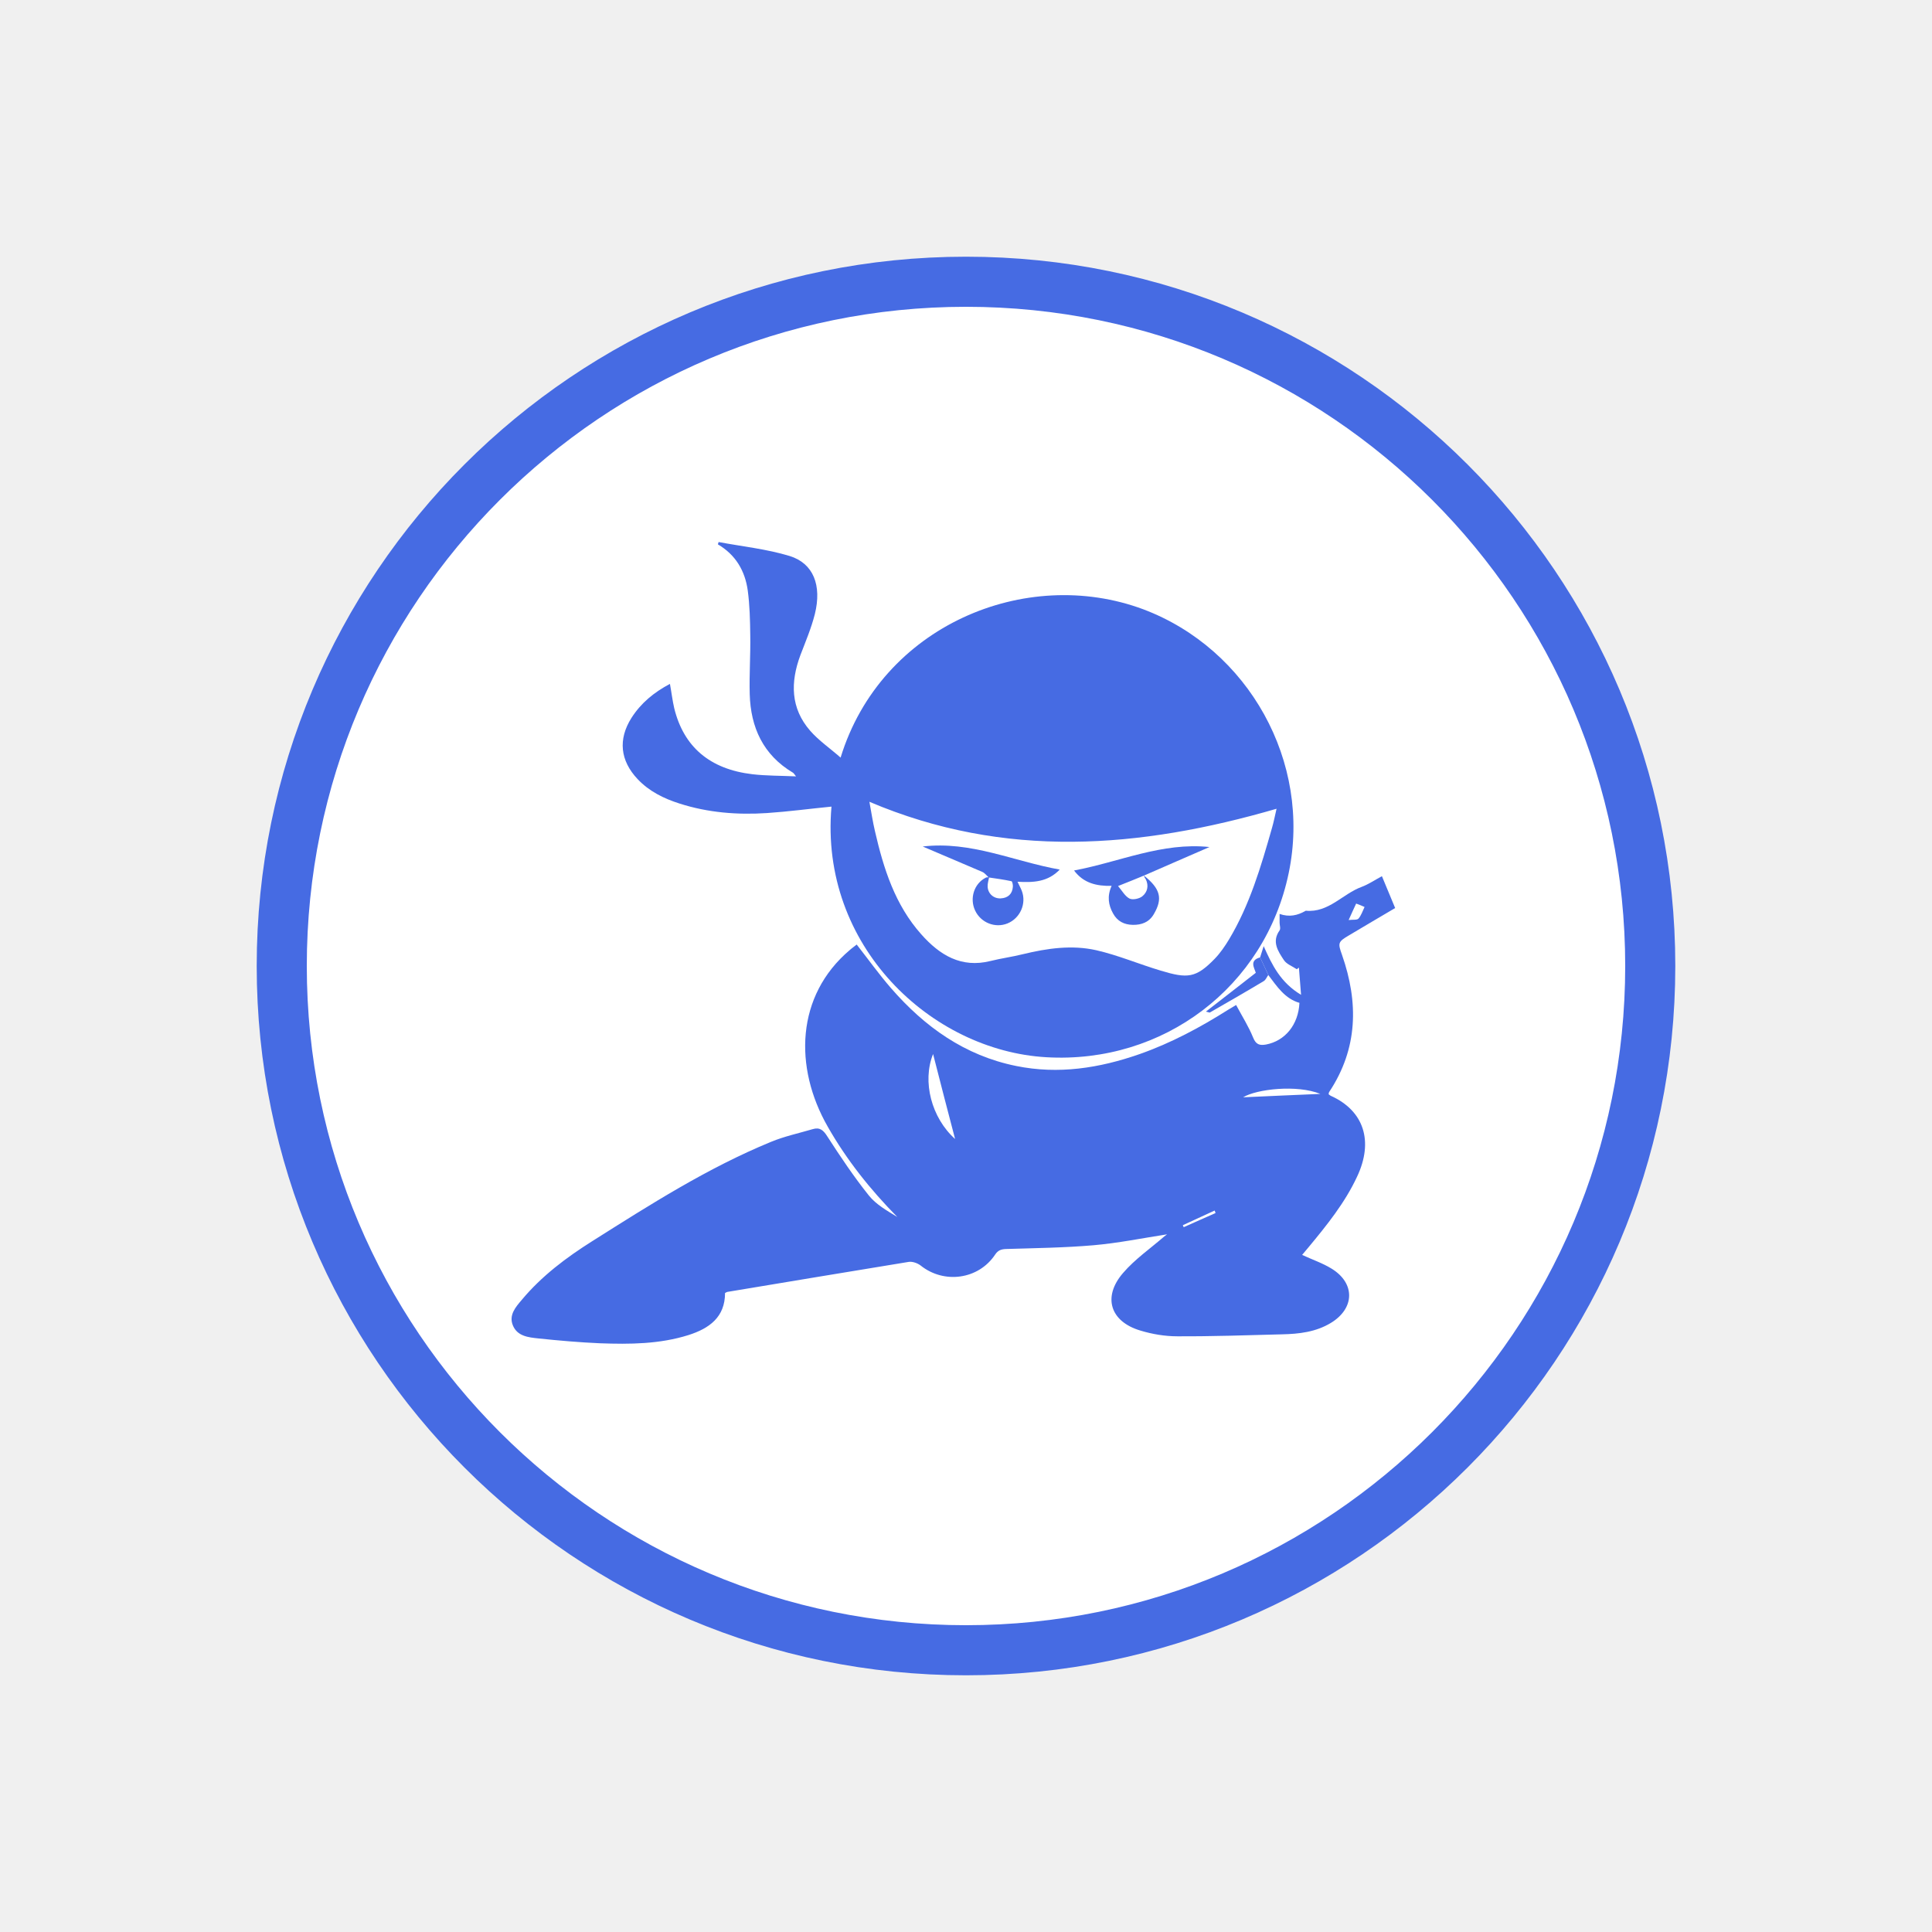
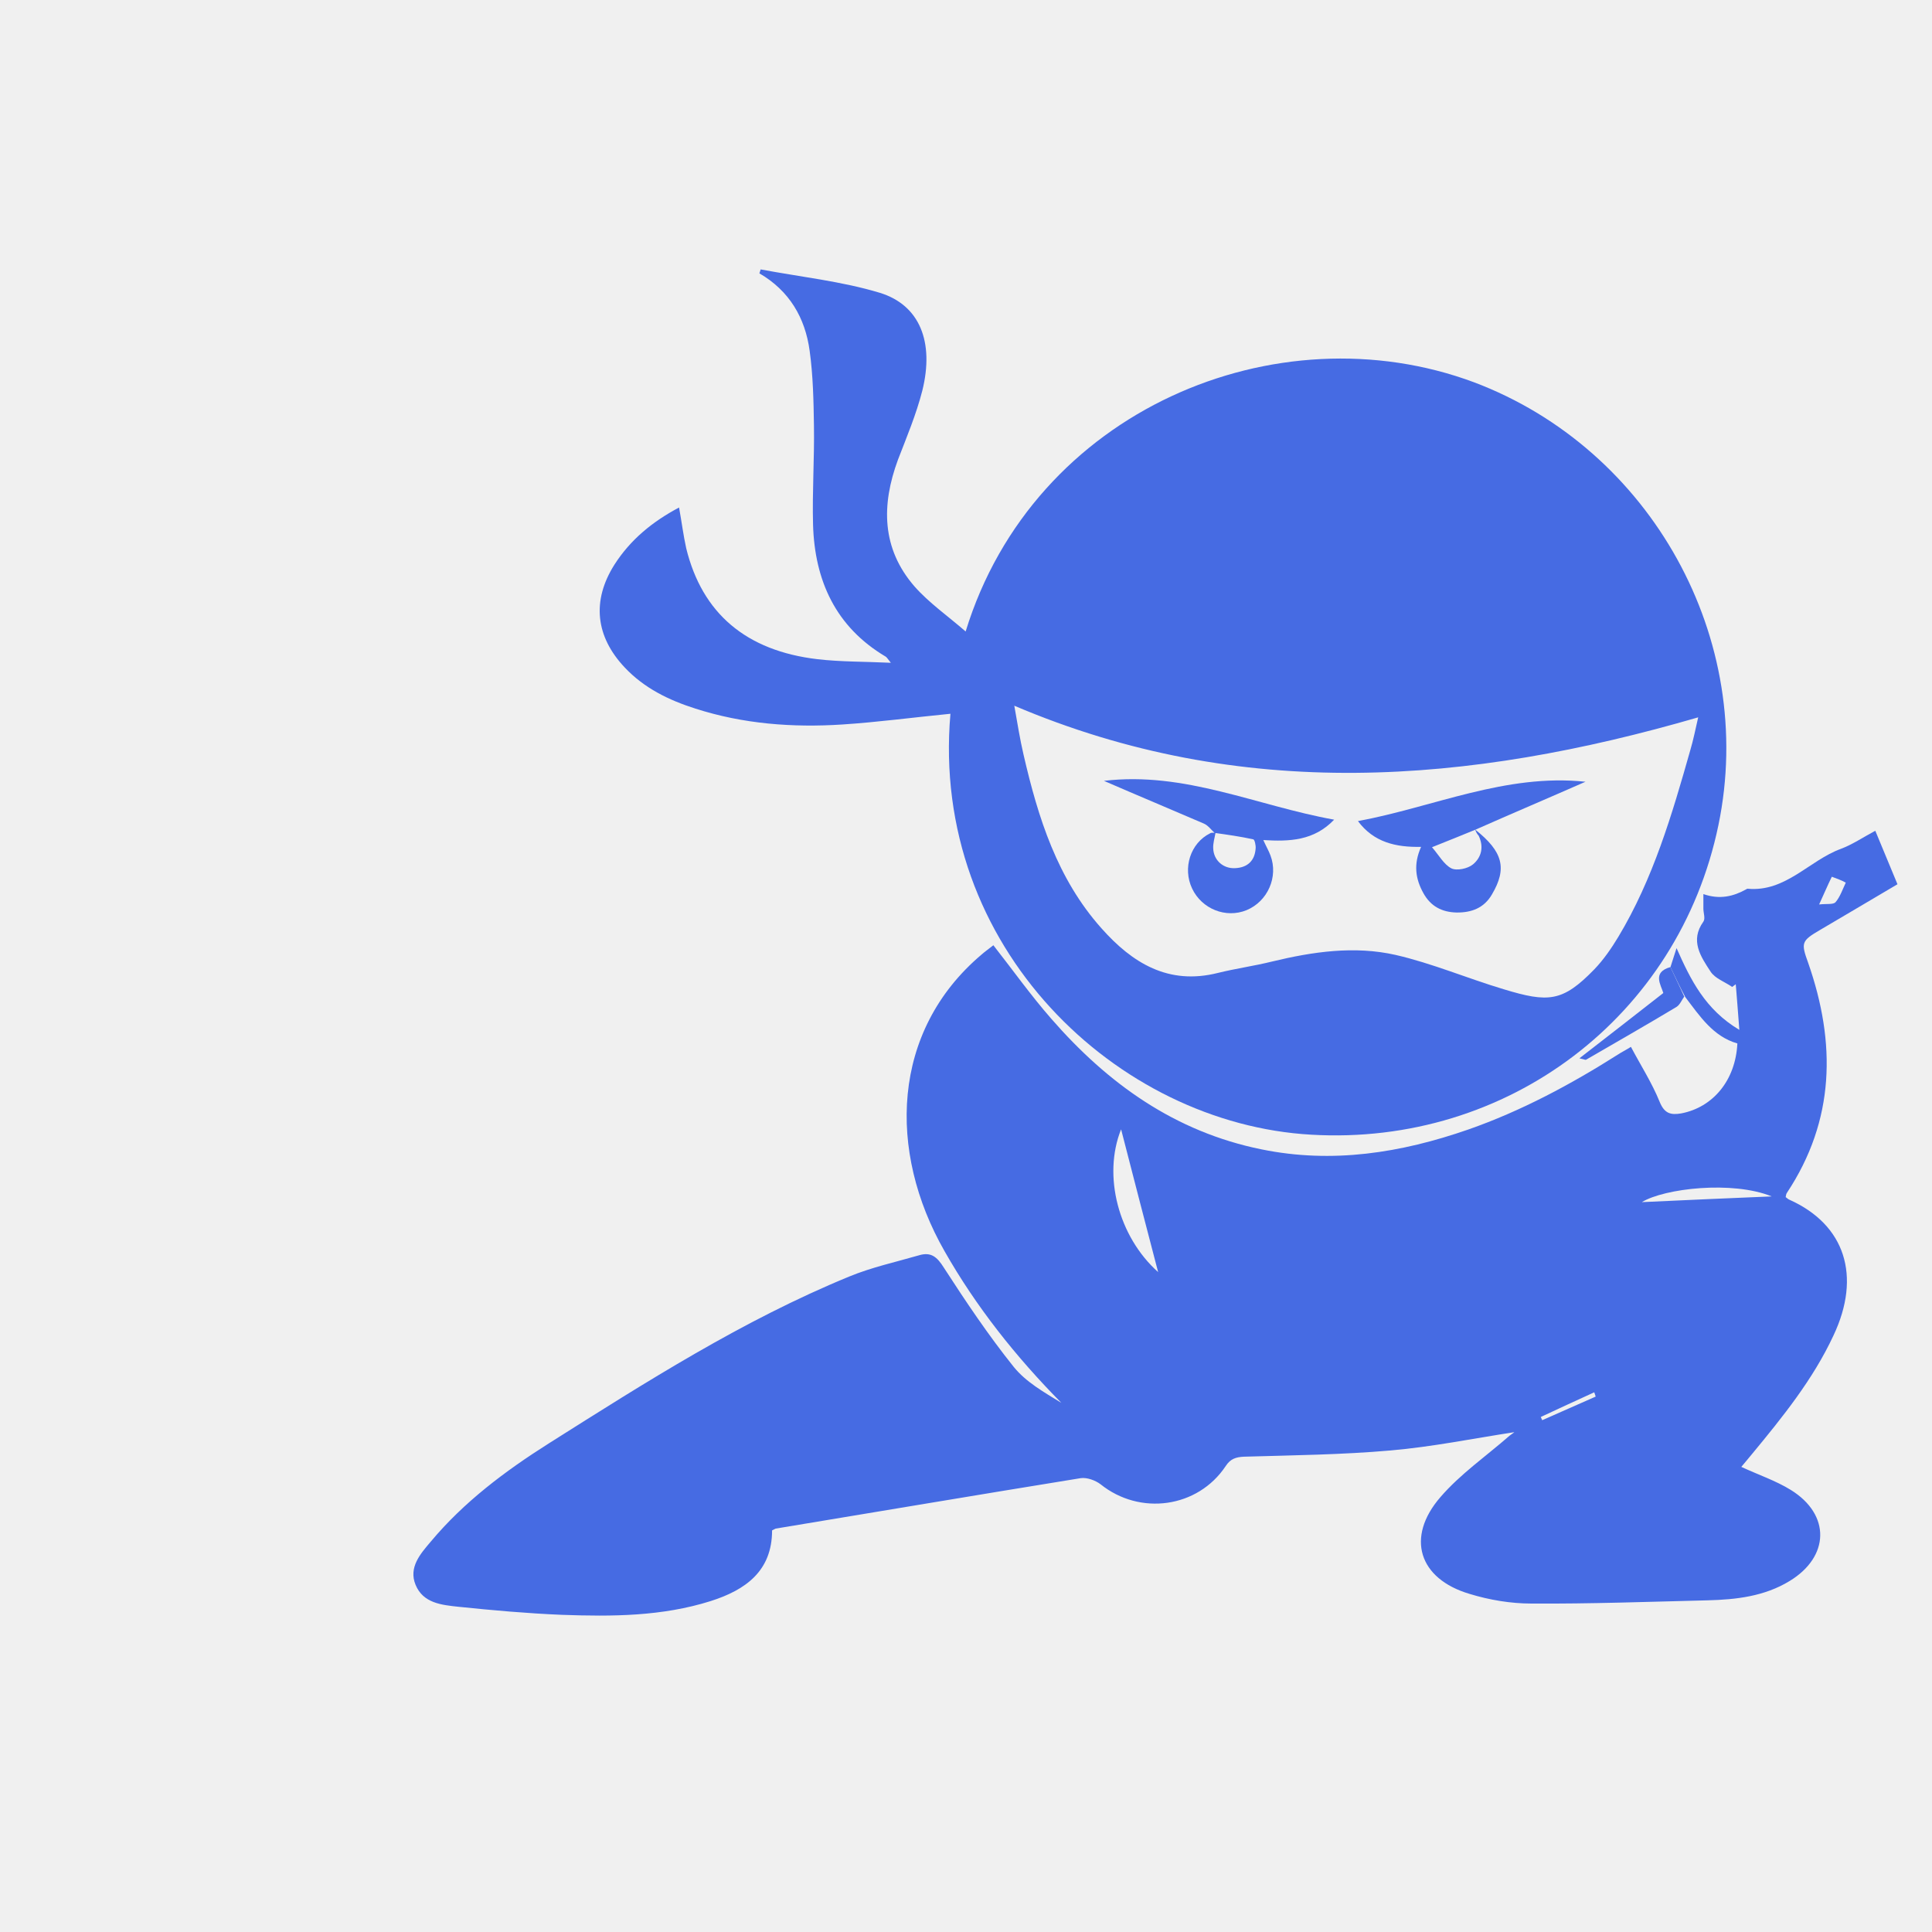
<svg xmlns="http://www.w3.org/2000/svg" version="1.1" id="Camada_1" x="0px" y="0px" viewBox="0 0 1080 1080" style="enable-background:new 0 0 1080 1080;" xml:space="preserve">
  <style type="text/css">
- 	.st0{fill:#FFFFFF;stroke:#466BE3;stroke-width:28;stroke-miterlimit:10;}
- 	.st1{fill:#466BE3;}
+ 	.st0{display:none;}
+ 	.st1{display:inline;fill:#FFFFFF;}
+ 	.st2{display:inline;fill:none;stroke:#466BE3;stroke-width:28;stroke-miterlimit:10;}
+ 	.st3{fill:#466BE3;}
</style>
-   <circle class="st0" cx="540" cy="540" r="382.5" />
+   <g class="st0">
+     <circle class="st1" cx="540" cy="540" r="382.5" />
+     <circle class="st2" cx="540" cy="540" r="382.5" />
+   </g>
  <g>
-     <path class="st1" d="M704.4,535.2c0.7-2.1,1.3-4.2,2-6.3c4.7,10.6,9.5,20.4,20.9,27.2c-0.5-5.9-0.8-10.6-1.2-15.2   c-0.4,0.3-0.8,0.6-1.2,0.9c-2.5-1.7-5.7-2.8-7.2-5.1c-3.3-5-6.9-10.3-2.4-16.6c0.7-1,0-2.9,0-4.3c0-1.5,0-3,0-4.9   c5.5,1.9,10,0.8,14.3-1.6c0.1-0.1,0.3-0.2,0.4-0.2c12.7,1.2,20.5-9.4,31.1-13.3c3.8-1.4,7.3-3.8,11.4-6c2.5,6,4.8,11.6,7.4,17.8   c-8.6,5.1-17.2,10.1-25.7,15.2c-6.3,3.7-6.4,4.3-4,11c9.3,26.6,8.9,52.3-7.1,76.5c-0.3,0.4-0.3,0.9-0.4,1.4   c0.5,0.3,0.8,0.7,1.3,0.9c18.4,8.3,24,25.3,14.6,45.2c-6.8,14.6-16.9,27.1-27.1,39.4c-1.2,1.5-2.5,3-3.6,4.3   c5.8,2.7,11.5,4.6,16.5,7.7c13.3,8.2,12.9,22.2-0.4,30.3c-8.4,5.1-17.8,6.2-27.4,6.4c-19.5,0.5-39,1.2-58.5,1.1   c-6.9,0-14-1.2-20.6-3.2c-16.9-5-21.3-18.8-9.7-32.2c6.6-7.7,15.3-13.7,23-20.4c0.6-0.5,1.3-0.9,1.6-1.2   c-13.6,2.1-27.3,4.9-41.1,6.1c-16.2,1.4-32.6,1.6-48.9,2.1c-2.7,0.1-4.5,0.7-6.1,3.1c-9.3,14-28.6,16.6-41.7,6.1   c-1.7-1.3-4.5-2.3-6.6-2c-33.8,5.5-67.7,11.2-101.5,16.8c-0.3,0.1-0.6,0.3-1.2,0.6c0,13.5-8.8,19.8-20.4,23.5   c-16.2,5.1-32.8,5.2-49.5,4.6c-11.5-0.5-22.9-1.5-34.4-2.7c-5.6-0.6-11.8-1.2-14.3-7.3c-2.4-5.8,1.6-10.3,5-14.3   c11.1-13.3,24.8-23.6,39.4-32.8c32.3-20.4,64.4-40.9,99.9-55.5c7.5-3.1,15.5-4.8,23.3-7.1c4-1.2,6,0.6,8.2,4.1   c7.3,11.3,14.8,22.5,23.2,33c4.1,5.1,10.2,8.5,15.9,12c-15.1-15.3-28.4-32-38.9-50.5c-19-33.2-17.8-73.2,12.3-98.7   c1.2-1.1,2.6-2,3.9-3.1c6.5,8.3,12.5,16.7,19.2,24.4c18.8,21.6,41.2,37.7,70,43.5c23.6,4.8,46.4,1.2,68.8-6.6   c17.7-6.2,34.1-15,49.9-25c1.1-0.7,2.3-1.3,4.2-2.5c3.3,6.2,7,12,9.5,18.2c1.6,4,3.7,4.5,7.2,3.9c10.6-2,18.1-11,18.7-23.3   c-8.1-2.3-12.5-9.1-17.3-15.4C707.5,541.7,705.9,538.4,704.4,535.2z M533.9,636.7c-4.1-15.7-8.3-31.7-12.3-47.5   C515.4,604.6,520.7,624.9,533.9,636.7z M738.1,611.5c-13.1-5.3-35.7-2.7-43.2,1.9C709.8,612.7,723.9,612.1,738.1,611.5z    M758.1,505.1c-1.4,2.9-2.5,5.5-4.2,9.2c2.5-0.3,4.7,0.1,5.5-0.8c1.5-1.7,2.3-4.2,3.4-6.5C761.1,506.2,759.9,505.8,758.1,505.1z    M679.5,678.1c-0.2-0.5-0.3-0.9-0.5-1.4c-5.9,2.7-11.9,5.5-17.8,8.2c0.2,0.4,0.3,0.7,0.5,1.1C667.6,683.4,673.5,680.7,679.5,678.1z   " />
-     <path class="st1" d="M464.8,450.9c-12.2,1.2-24.1,2.8-36,3.6c-16.5,1.1-33-0.2-48.9-5.3c-8.8-2.8-17-6.8-23.5-13.7   c-9.7-10.3-11-22.2-3.4-34.2c5.3-8.3,12.6-14.3,21.5-19c0.9,4.9,1.4,9.3,2.4,13.6c5.3,21.6,19.9,34.1,43.7,36.9   c7.7,0.9,15.5,0.8,24.4,1.2c-1.2-1.5-1.4-1.9-1.8-2.1c-16.6-9.9-23.6-25.3-24.1-43.9c-0.3-11,0.5-22,0.3-33   c-0.1-8.3-0.3-16.7-1.4-24.9c-1.5-11-6.8-20-16.7-25.8c0.1-0.4,0.3-0.8,0.4-1.3c13.3,2.5,26.9,3.9,39.7,7.8   c13.3,4.1,18.1,16.4,14.1,32.5c-2,7.9-5.2,15.4-8.1,23c-5.6,15.1-5.5,29.6,5.5,42.2c4.8,5.5,11.1,9.8,17,15   c22.6-73.7,103.5-107.4,169.2-82.9C698,362.8,733.3,426,720.4,488c-13.2,63.7-70.1,106.8-135.5,103   C520.4,587.3,458,528.6,464.8,450.9z M486,448.2c1.1,6,1.9,11.3,3.1,16.4c4.8,20.9,11.2,41.2,25.9,57.7   c10.3,11.6,22.3,19,38.7,14.9c6-1.5,12.1-2.3,18.1-3.8c13.6-3.3,27.4-5.3,41.1-2.2c12.2,2.8,23.9,7.8,36,11.4   c14.9,4.5,19.6,4.2,30.1-6.6c3.1-3.2,5.7-7,8-10.8c11.6-19.3,17.9-40.8,24-62.2c1-3.4,1.7-7,2.6-10.9   C637.2,474.3,561.7,480.4,486,448.2z" />
-     <path class="st1" d="M704.4,535.2c1.5,3.3,3.1,6.5,4.6,9.8c-0.8,1.1-1.4,2.7-2.5,3.4c-10,6-20.1,11.8-30.2,17.6   c-0.2,0.1-0.6-0.1-2.2-0.5c9.6-7.4,18.5-14.4,27.9-21.7C701.2,541.1,698.2,536.9,704.4,535.2z" />
-     <path class="st1" d="M552.7,490.5c-1.2-1.1-2.2-2.5-3.6-3.1c-10.9-4.7-21.9-9.3-33.3-14.2c26.9-3.2,50.8,8.3,76.6,12.9   c-6.7,7-14.8,7.3-23.6,6.8c0.9,2,1.8,3.5,2.4,5.1c2.7,7.1-0.9,15.3-8,18.2c-6.9,2.8-14.9-0.4-18.1-7.2c-3.2-6.8-0.6-15.1,6-18.4   c0.5-0.3,1.2-0.1,1.8-0.2c-0.3,1.7-0.9,3.5-0.8,5.3c0.2,3.9,3.4,6.7,7.3,6.5c4-0.2,6.5-2.4,6.8-6.5c0.1-1-0.3-3-0.8-3.1   C561.2,491.7,556.9,491.1,552.7,490.5z" />
-     <path class="st1" d="M639.4,489.4c9.3,7.4,10.7,12.9,5.6,21.6c-2.6,4.5-6.8,6.1-11.8,6c-4.8-0.1-8.6-2-11-6.4   c-2.6-4.7-3.4-9.6-0.8-15.4c-8.4,0.2-15.7-1.5-21-8.6c25.3-4.7,49.1-15.9,75.7-13.1c-12.3,5.4-24.5,10.6-36.5,15.9   c-4.4,1.8-8.7,3.6-14.6,5.9c2.3,2.7,3.9,5.7,6.4,7c1.8,0.9,5.5,0.1,7.2-1.3c2.8-2.3,3.7-5.8,1.9-9.5   C640,490.9,639.7,490.2,639.4,489.4z" />
+     <path class="st3" d="M933.8,540.6c1.2-3.5,2.2-7.1,3.4-10.6c7.9,17.8,16,34.3,35.1,45.7c-0.8-9.9-1.3-17.8-2-25.5   c-0.7,0.5-1.3,1-2,1.5c-4.2-2.9-9.6-4.7-12.1-8.6c-5.5-8.4-11.6-17.3-4-27.9c1.2-1.7,0-4.9,0-7.2c0-2.5,0-5,0-8.2   c9.2,3.2,16.8,1.3,24-2.7c0.2-0.2,0.5-0.3,0.7-0.3c21.3,2,34.4-15.8,52.2-22.3c6.4-2.4,12.3-6.4,19.2-10.1   c4.2,10.1,8.1,19.5,12.4,29.9c-14.4,8.6-28.9,17-43.2,25.5c-10.6,6.2-10.8,7.2-6.7,18.5c15.6,44.7,15,87.9-11.9,128.5   c-0.5,0.7-0.5,1.5-0.7,2.4c0.8,0.5,1.3,1.2,2.2,1.5c30.9,13.9,40.3,42.5,24.5,75.9c-11.4,24.5-28.4,45.5-45.5,66.2   c-2,2.5-4.2,5-6,7.2c9.7,4.5,19.3,7.7,27.7,12.9c22.3,13.8,21.7,37.3-0.7,50.9c-14.1,8.6-29.9,10.4-46,10.8   c-32.8,0.8-65.5,2-98.3,1.8c-11.6,0-23.5-2-34.6-5.4c-28.4-8.4-35.8-31.6-16.3-54.1c11.1-12.9,25.7-23,38.6-34.3   c1-0.8,2.2-1.5,2.7-2c-22.8,3.5-45.9,8.2-69,10.2c-27.2,2.4-54.8,2.7-82.1,3.5c-4.5,0.2-7.6,1.2-10.2,5.2   c-15.6,23.5-48,27.9-70,10.2c-2.9-2.2-7.6-3.9-11.1-3.4c-56.8,9.2-113.7,18.8-170.5,28.2c-0.5,0.2-1,0.5-2,1   c0,22.7-14.8,33.3-34.3,39.5c-27.2,8.6-55.1,8.7-83.2,7.7c-19.3-0.8-38.5-2.5-57.8-4.5c-9.4-1-19.8-2-24-12.3   c-4-9.7,2.7-17.3,8.4-24c18.6-22.3,41.7-39.6,66.2-55.1c54.3-34.3,108.2-68.7,167.8-93.2c12.6-5.2,26-8.1,39.1-11.9   c6.7-2,10.1,1,13.8,6.9c12.3,19,24.9,37.8,39,55.4c6.9,8.6,17.1,14.3,26.7,20.2c-25.4-25.7-47.7-53.8-65.3-84.8   c-31.9-55.8-29.9-123,20.7-165.8c2-1.8,4.4-3.4,6.6-5.2c10.9,13.9,21,28.1,32.3,41c31.6,36.3,69.2,63.3,117.6,73.1   c39.6,8.1,77.9,2,115.6-11.1c29.7-10.4,57.3-25.2,83.8-42c1.8-1.2,3.9-2.2,7.1-4.2c5.5,10.4,11.8,20.2,16,30.6   c2.7,6.7,6.2,7.6,12.1,6.6c17.8-3.4,30.4-18.5,31.4-39.1c-13.6-3.9-21-15.3-29.1-25.9C939,551.6,936.4,546,933.8,540.6z    M647.4,711.1c-6.9-26.4-13.9-53.3-20.7-79.8C616.3,657.2,625.2,691.3,647.4,711.1z M990.4,668.8c-22-8.9-60-4.5-72.6,3.2   C942.9,670.8,966.6,669.8,990.4,668.8z M1024,490.1c-2.4,4.9-4.2,9.2-7.1,15.5c4.2-0.5,7.9,0.2,9.2-1.3c2.5-2.9,3.9-7.1,5.7-10.9   C1029.1,491.9,1027.1,491.3,1024,490.1z M892,780.7c-0.3-0.8-0.5-1.5-0.8-2.4c-9.9,4.5-20,9.2-29.9,13.8c0.3,0.7,0.5,1.2,0.8,1.8   C872,789.6,881.9,785.1,892,780.7z" />
+     <path class="st3" d="M531.3,399c-20.5,2-40.5,4.7-60.5,6c-27.7,1.8-55.4-0.3-82.1-8.9c-14.8-4.7-28.6-11.4-39.5-23   c-16.3-17.3-18.5-37.3-5.7-57.5c8.9-13.9,21.2-24,36.1-31.9c1.5,8.2,2.4,15.6,4,22.8c8.9,36.3,33.4,57.3,73.4,62   c12.9,1.5,26,1.3,41,2c-2-2.5-2.4-3.2-3-3.5c-27.9-16.6-39.6-42.5-40.5-73.7c-0.5-18.5,0.8-37,0.5-55.4   c-0.2-13.9-0.5-28.1-2.4-41.8c-2.5-18.5-11.4-33.6-28.1-43.3c0.2-0.7,0.5-1.3,0.7-2.2c22.3,4.2,45.2,6.6,66.7,13.1   c22.3,6.9,30.4,27.5,23.7,54.6c-3.4,13.3-8.7,25.9-13.6,38.6c-9.4,25.4-9.2,49.7,9.2,70.9c8.1,9.2,18.6,16.5,28.6,25.2   c38-123.8,173.9-180.4,284.2-139.3c98.9,37.3,158.2,143.5,136.6,247.6c-22.2,107-117.8,179.4-227.6,173   C624.7,628.2,519.9,529.6,531.3,399z M567,394.5c1.8,10.1,3.2,19,5.2,27.5c8.1,35.1,18.8,69.2,43.5,96.9c17.3,19.5,37.5,31.9,65,25   c10.1-2.5,20.3-3.9,30.4-6.4c22.8-5.5,46-8.9,69-3.7c20.5,4.7,40.1,13.1,60.5,19.2c25,7.6,32.9,7.1,50.6-11.1   c5.2-5.4,9.6-11.8,13.4-18.1c19.5-32.4,30.1-68.5,40.3-104.5c1.7-5.7,2.9-11.8,4.4-18.3C820.9,438.3,694.1,448.6,567,394.5z" />
+     <path class="st3" d="M933.8,540.6c2.5,5.5,5.2,10.9,7.7,16.5c-1.3,1.8-2.4,4.5-4.2,5.7c-16.8,10.1-33.8,19.8-50.7,29.6   c-0.3,0.2-1-0.2-3.7-0.8c16.1-12.4,31.1-24.2,46.9-36.5C928.5,550.6,923.4,543.5,933.8,540.6z" />
+     <path class="st3" d="M679,465.6c-2-1.8-3.7-4.2-6-5.2c-18.3-7.9-36.8-15.6-55.9-23.9c45.2-5.4,85.3,13.9,128.7,21.7   c-11.3,11.8-24.9,12.3-39.6,11.4c1.5,3.4,3,5.9,4,8.6c4.5,11.9-1.5,25.7-13.4,30.6c-11.6,4.7-25-0.7-30.4-12.1   c-5.4-11.4-1-25.4,10.1-30.9c0.8-0.5,2-0.2,3-0.3c-0.5,2.9-1.5,5.9-1.3,8.9c0.3,6.6,5.7,11.3,12.3,10.9c6.7-0.3,10.9-4,11.4-10.9   c0.2-1.7-0.5-5-1.3-5.2C693.3,467.6,686.1,466.6,679,465.6z" />
+     <path class="st3" d="M824.6,463.7c15.6,12.4,18,21.7,9.4,36.3c-4.4,7.6-11.4,10.2-19.8,10.1c-8.1-0.2-14.4-3.4-18.5-10.8   c-4.4-7.9-5.7-16.1-1.3-25.9c-14.1,0.3-26.4-2.5-35.3-14.4c42.5-7.9,82.5-26.7,127.2-22c-20.7,9.1-41.2,17.8-61.3,26.7   c-7.4,3-14.6,6-24.5,9.9c3.9,4.5,6.6,9.6,10.8,11.8c3,1.5,9.2,0.2,12.1-2.2c4.7-3.9,6.2-9.7,3.2-16   C825.7,466.2,825.1,465.1,824.6,463.7z" />
  </g>
</svg>
